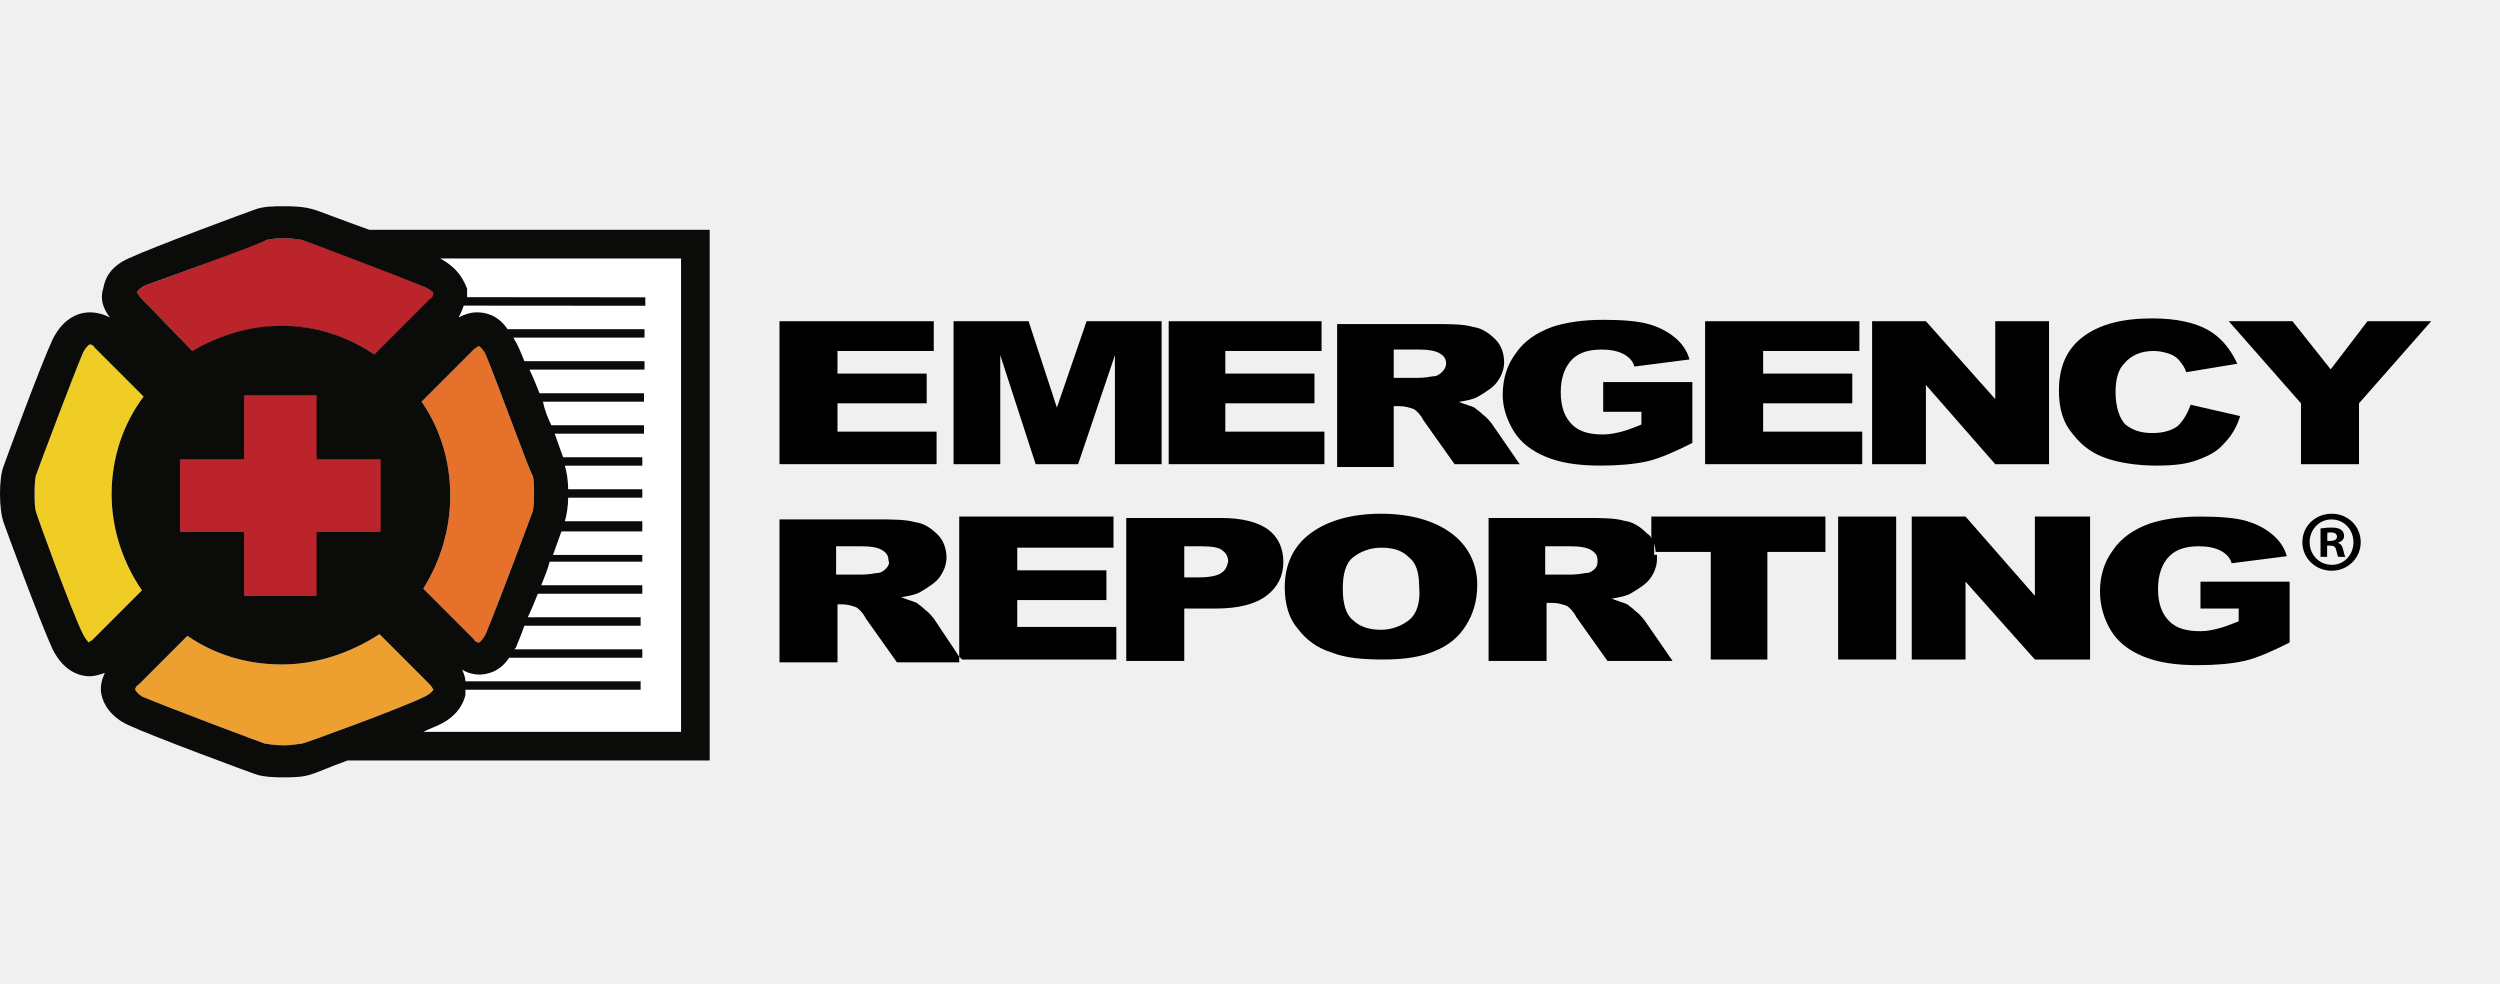
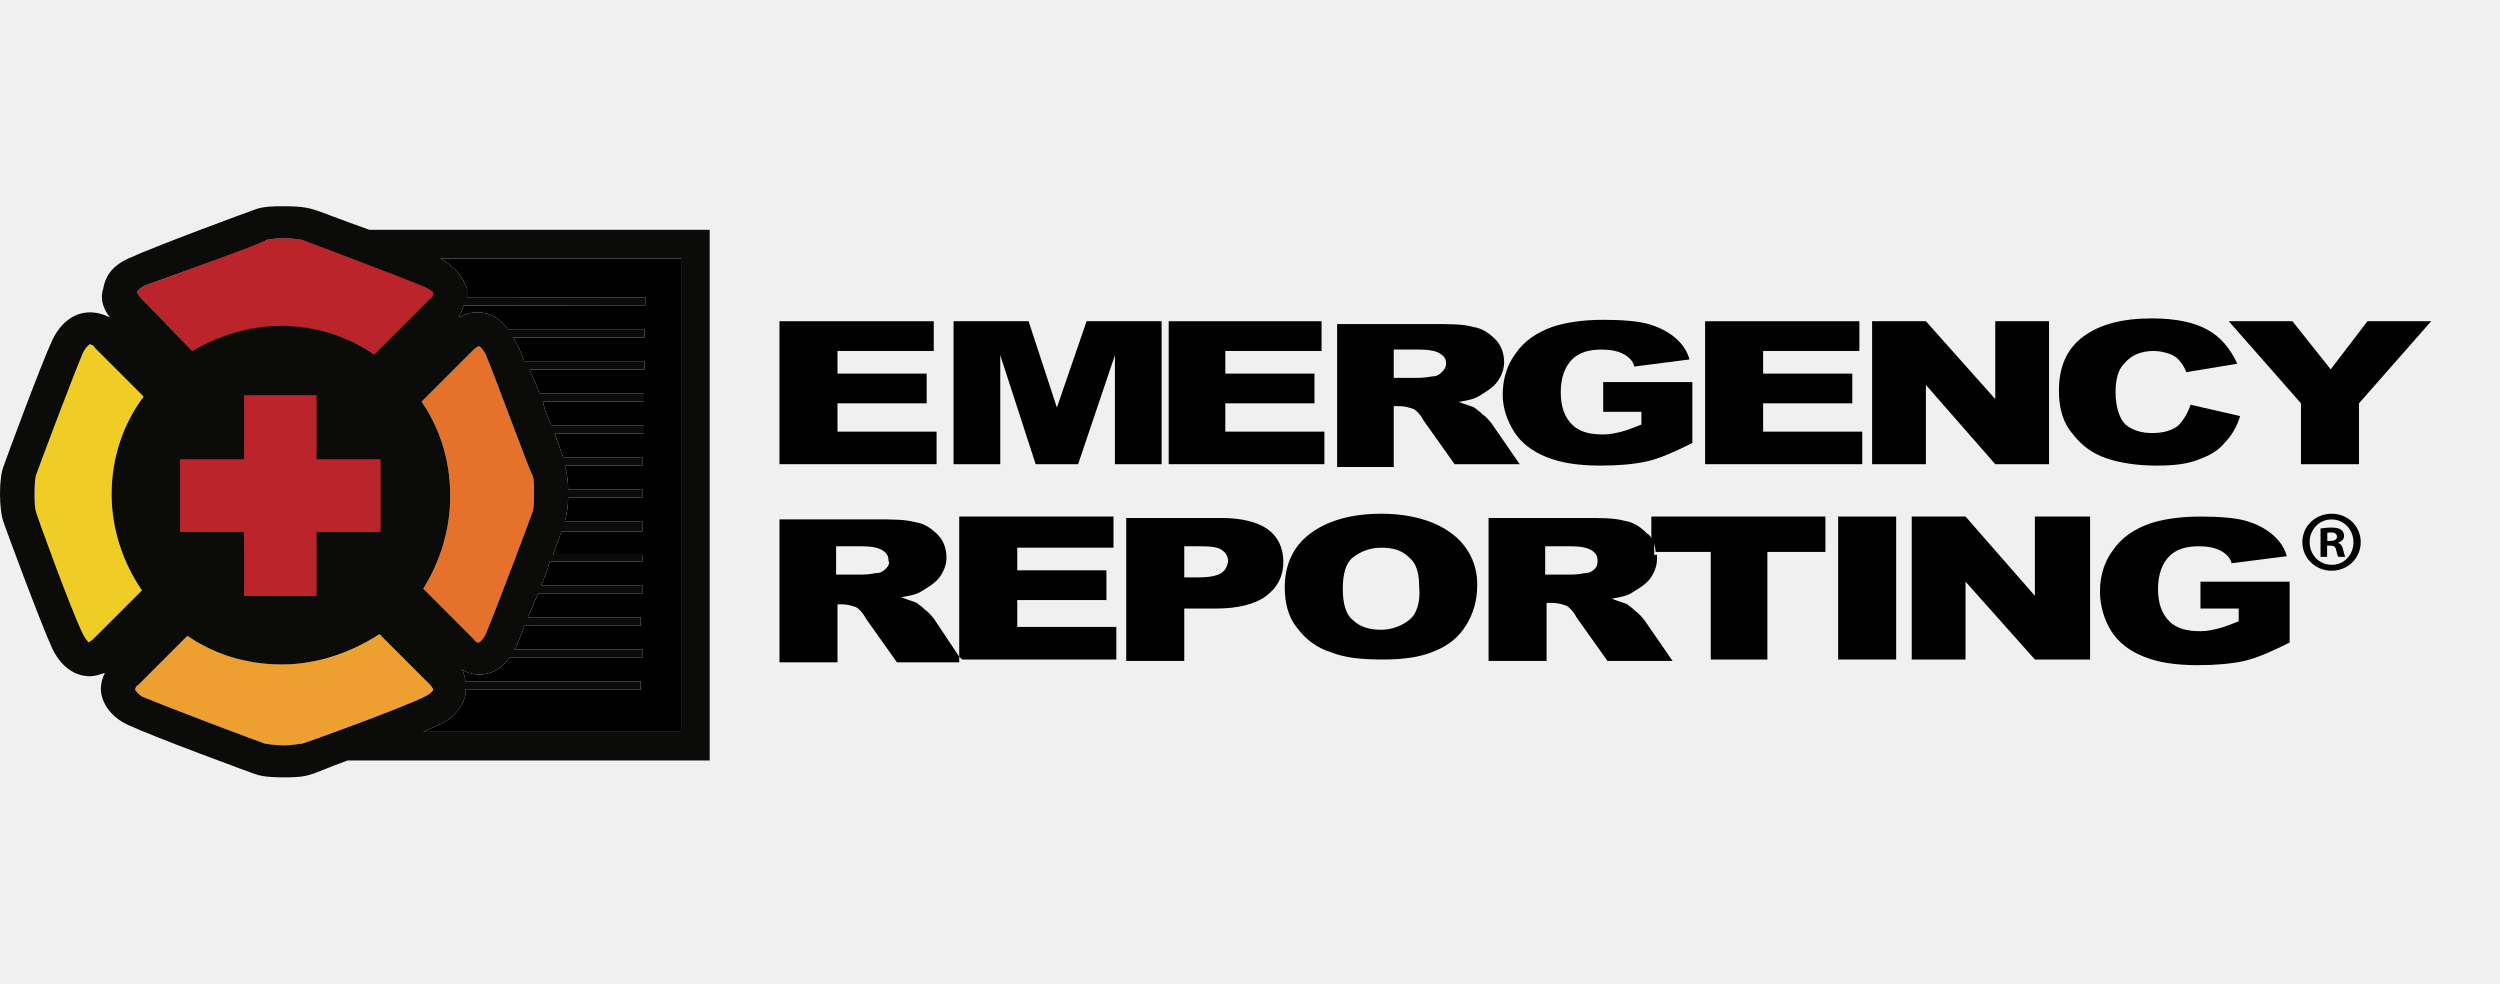
<svg xmlns="http://www.w3.org/2000/svg" width="122" height="48" viewBox="0 0 122 48">
  <g fill="none" fill-rule="evenodd" transform="translate(0 10)">
-     <path fill="#FFFFFF" d="M33.235,25.715 L20.657,25.715 C20.985,25.55 21.232,25.468 21.396,25.386 C22.301,24.975 22.63,24.317 22.712,23.906 C22.712,23.824 22.712,23.742 22.712,23.659 L31.262,23.659 L31.262,23.248 L22.712,23.248 C22.712,23.084 22.63,22.837 22.548,22.673 C22.794,22.837 23.123,22.919 23.37,22.919 C23.699,22.919 24.356,22.837 24.849,22.097 L31.344,22.097 L31.344,21.686 L25.096,21.686 L25.178,21.604 C25.261,21.357 25.425,21.029 25.59,20.535 L31.262,20.535 L31.262,20.124 L25.754,20.124 C25.918,19.795 26.083,19.384 26.247,18.973 L31.344,18.973 L31.344,18.562 L26.412,18.562 C26.576,18.151 26.741,17.74 26.823,17.411 L31.344,17.411 L31.344,17.082 L26.987,17.082 C27.152,16.589 27.316,16.178 27.398,15.931 L31.344,15.931 L31.344,15.438 L27.563,15.438 C27.645,15.191 27.727,14.698 27.727,14.287 L31.344,14.287 L31.344,13.876 L27.727,13.876 C27.727,13.465 27.645,12.971 27.563,12.725 L31.344,12.725 L31.344,12.314 L27.48,12.314 C27.398,12.067 27.234,11.656 27.069,11.163 L31.427,11.163 L31.427,10.752 L26.905,10.752 C26.741,10.423 26.576,10.012 26.494,9.601 L31.427,9.601 L31.427,9.19 L26.329,9.19 C26.165,8.779 26.001,8.367 25.836,8.038 L31.452,8.038 L31.452,7.627 L25.59,7.627 C25.425,7.216 25.261,6.805 25.096,6.559 C25.096,6.559 25.096,6.476 25.014,6.476 L31.452,6.476 L31.452,6.065 L24.767,6.065 C24.274,5.325 23.616,5.243 23.288,5.243 C22.959,5.243 22.712,5.325 22.383,5.49 C22.465,5.325 22.548,5.161 22.63,4.914 L31.491,4.921 L31.491,4.51 L22.794,4.503 C22.794,4.339 22.794,4.257 22.794,4.092 C22.63,3.681 22.383,3.106 21.479,2.612 L33.235,2.612 L33.235,25.715 Z" />
+     <path fill="#000000" d="M33.235,25.715 L20.657,25.715 C20.985,25.55 21.232,25.468 21.396,25.386 C22.301,24.975 22.63,24.317 22.712,23.906 C22.712,23.824 22.712,23.742 22.712,23.659 L31.262,23.659 L31.262,23.248 L22.712,23.248 C22.712,23.084 22.63,22.837 22.548,22.673 C22.794,22.837 23.123,22.919 23.37,22.919 C23.699,22.919 24.356,22.837 24.849,22.097 L31.344,22.097 L31.344,21.686 L25.096,21.686 L25.178,21.604 C25.261,21.357 25.425,21.029 25.59,20.535 L31.262,20.535 L31.262,20.124 L25.754,20.124 C25.918,19.795 26.083,19.384 26.247,18.973 L31.344,18.973 L31.344,18.562 L26.412,18.562 C26.576,18.151 26.741,17.74 26.823,17.411 L31.344,17.411 L31.344,17.082 L26.987,17.082 C27.152,16.589 27.316,16.178 27.398,15.931 L31.344,15.931 L31.344,15.438 L27.563,15.438 C27.645,15.191 27.727,14.698 27.727,14.287 L31.344,14.287 L31.344,13.876 L27.727,13.876 C27.727,13.465 27.645,12.971 27.563,12.725 L31.344,12.725 L31.344,12.314 L27.48,12.314 C27.398,12.067 27.234,11.656 27.069,11.163 L31.427,11.163 L31.427,10.752 L26.905,10.752 C26.741,10.423 26.576,10.012 26.494,9.601 L31.427,9.601 L31.427,9.19 L26.329,9.19 C26.165,8.779 26.001,8.367 25.836,8.038 L31.452,8.038 L31.452,7.627 L25.59,7.627 C25.425,7.216 25.261,6.805 25.096,6.559 C25.096,6.559 25.096,6.476 25.014,6.476 L31.452,6.476 L31.452,6.065 L24.767,6.065 C24.274,5.325 23.616,5.243 23.288,5.243 C22.959,5.243 22.712,5.325 22.383,5.49 C22.465,5.325 22.548,5.161 22.63,4.914 L31.491,4.921 L31.491,4.51 L22.794,4.503 C22.794,4.339 22.794,4.257 22.794,4.092 C22.63,3.681 22.383,3.106 21.479,2.612 L33.235,2.612 L33.235,25.715 Z" />
    <path fill="#BB242B" d="M6.729,4.277 C6.729,4.277 6.729,4.441 6.893,4.524 L9.442,7.155 C10.675,6.332 12.237,5.921 13.799,5.921 C15.444,5.921 17.088,6.414 18.321,7.319 L21.034,4.606 C21.116,4.524 21.199,4.359 21.199,4.359 C21.199,4.359 21.116,4.195 20.788,4.03 C19.637,3.455 15.033,1.81 14.786,1.728 C14.704,1.728 14.375,1.646 13.881,1.646 C13.388,1.646 13.142,1.728 13.059,1.728 C12.977,1.728 8.209,3.537 7.058,4.03 C6.811,4.113 6.729,4.195 6.729,4.277" />
    <path fill="#BB242B" d="M9.393,7.134 C10.626,6.394 12.106,5.901 13.75,5.901 C15.395,5.901 16.957,6.394 18.272,7.299 L20.985,4.586 C21.15,4.503 21.15,4.339 21.15,4.339 C21.15,4.257 21.068,4.174 20.739,4.01 C19.588,3.517 14.984,1.79 14.737,1.708 C14.655,1.708 14.326,1.626 13.833,1.626 C13.339,1.626 13.093,1.708 13.01,1.708 C13.01,1.79 8.242,3.517 7.091,3.928 C6.762,4.092 6.68,4.257 6.68,4.257 C6.68,4.257 6.762,4.421 6.844,4.503 L9.393,7.134" />
    <path fill="#E5712A" d="M21.972,14.205 C21.972,15.849 21.479,17.411 20.657,18.726 L23.123,21.193 C23.205,21.357 23.37,21.357 23.37,21.357 C23.37,21.357 23.534,21.275 23.699,20.946 C24.192,19.795 25.918,15.191 26.001,14.945 C26.083,14.616 26.083,13.465 26.001,13.218 C25.918,13.218 24.192,8.45 23.699,7.299 C23.534,6.97 23.37,6.887 23.37,6.887 C23.37,6.887 23.205,6.97 23.123,7.052 L20.574,9.601 C21.479,10.916 21.972,12.478 21.972,14.205" />
    <polyline fill="#BB242B" points="15.395 19.055 15.395 15.931 18.519 15.931 18.519 12.478 15.395 12.478 15.395 9.354 11.942 9.354 11.942 12.478 8.818 12.478 8.818 15.931 11.942 15.931 11.942 19.055 15.395 19.055" />
    <path fill="#F0CD25" d="M5.447,14.123 C5.447,12.314 6.022,10.669 7.009,9.354 L4.624,6.97 C4.542,6.805 4.378,6.805 4.378,6.805 C4.378,6.805 4.213,6.887 4.049,7.216 C3.556,8.367 1.829,12.971 1.747,13.218 C1.665,13.547 1.665,14.698 1.747,14.945 C1.747,15.027 3.474,19.795 4.049,20.946 C4.184,21.216 4.316,21.319 4.315,21.347 C4.357,21.325 4.475,21.26 4.542,21.193 L6.927,18.809 C6.022,17.493 5.447,15.849 5.447,14.123" />
    <path fill="#EDA02F" d="M18.519,20.946 C17.121,21.851 15.477,22.426 13.75,22.426 C12.024,22.426 10.462,21.933 9.146,21.029 L6.762,23.413 C6.598,23.495 6.598,23.659 6.598,23.659 C6.598,23.659 6.68,23.824 6.927,23.988 C8.078,24.482 12.682,26.208 12.928,26.29 C13.01,26.29 13.339,26.373 13.833,26.373 C14.326,26.373 14.573,26.29 14.737,26.29 C14.819,26.29 19.588,24.564 20.739,23.988 C21.068,23.824 21.15,23.659 21.15,23.659 C21.15,23.659 21.068,23.495 20.985,23.413 L18.519,20.946" />
    <path fill="#0B0B09" d="M33.235,25.715 L20.657,25.715 C20.985,25.55 21.232,25.468 21.396,25.386 C22.301,24.975 22.63,24.317 22.712,23.906 C22.712,23.824 22.712,23.742 22.712,23.659 L31.262,23.659 L31.262,23.248 L22.712,23.248 C22.712,23.084 22.63,22.837 22.548,22.673 C22.794,22.837 23.123,22.919 23.37,22.919 C23.699,22.919 24.356,22.837 24.849,22.097 L31.344,22.097 L31.344,21.686 L25.096,21.686 L25.178,21.604 C25.261,21.357 25.425,21.029 25.59,20.535 L31.262,20.535 L31.262,20.124 L25.754,20.124 C25.918,19.795 26.083,19.384 26.247,18.973 L31.344,18.973 L31.344,18.562 L26.412,18.562 C26.576,18.151 26.741,17.74 26.823,17.411 L31.344,17.411 L31.344,17.082 L26.987,17.082 C27.152,16.589 27.316,16.178 27.398,15.931 L31.344,15.931 L31.344,15.438 L27.563,15.438 C27.645,15.191 27.727,14.698 27.727,14.287 L31.344,14.287 L31.344,13.876 L27.727,13.876 C27.727,13.465 27.645,12.971 27.563,12.725 L31.344,12.725 L31.344,12.314 L27.48,12.314 C27.398,12.067 27.234,11.656 27.069,11.163 L31.427,11.163 L31.427,10.752 L26.905,10.752 C26.741,10.423 26.576,10.012 26.494,9.601 L31.427,9.601 L31.427,9.19 L26.329,9.19 C26.165,8.779 26.001,8.367 25.836,8.038 L31.452,8.038 L31.452,7.627 L25.59,7.627 C25.425,7.216 25.261,6.805 25.096,6.559 C25.096,6.559 25.096,6.476 25.014,6.476 L31.452,6.476 L31.452,6.065 L24.767,6.065 C24.274,5.325 23.616,5.243 23.288,5.243 C22.959,5.243 22.712,5.325 22.383,5.49 C22.465,5.325 22.548,5.161 22.63,4.914 L31.491,4.921 L31.491,4.51 L22.794,4.503 C22.794,4.339 22.794,4.257 22.794,4.092 C22.63,3.681 22.383,3.106 21.479,2.612 L33.235,2.612 L33.235,25.715 Z M8.818,15.931 L8.818,12.478 L11.942,12.478 L11.942,9.354 L15.395,9.354 L15.395,12.478 L18.519,12.478 L18.519,15.931 L15.395,15.931 L15.395,19.055 L11.942,19.055 L11.942,15.931 L8.818,15.931 Z M20.574,9.601 L23.123,7.052 C23.205,6.97 23.37,6.887 23.37,6.887 C23.37,6.887 23.534,6.97 23.699,7.299 C24.192,8.45 25.918,13.218 26.001,13.218 C26.083,13.465 26.083,14.616 26.001,14.945 C25.918,15.191 24.192,19.795 23.699,20.946 C23.534,21.275 23.37,21.357 23.37,21.357 C23.37,21.357 23.205,21.357 23.123,21.193 L20.657,18.726 C21.479,17.411 21.972,15.849 21.972,14.205 C21.972,12.478 21.479,10.916 20.574,9.601 Z M13.833,1.626 C14.326,1.626 14.655,1.708 14.737,1.708 C14.984,1.79 19.588,3.517 20.739,4.01 C21.068,4.174 21.15,4.257 21.15,4.339 C21.15,4.339 21.15,4.503 20.985,4.586 L18.272,7.299 C16.957,6.394 15.395,5.901 13.75,5.901 C12.106,5.901 10.626,6.394 9.393,7.134 L6.844,4.503 C6.762,4.421 6.68,4.257 6.68,4.257 C6.68,4.257 6.762,4.092 7.091,3.928 C8.242,3.517 13.01,1.79 13.01,1.708 C13.093,1.708 13.339,1.626 13.833,1.626 Z M4.315,21.347 C4.316,21.319 4.184,21.216 4.049,20.946 C3.474,19.795 1.747,15.027 1.747,14.945 C1.665,14.698 1.665,13.547 1.747,13.218 C1.829,12.971 3.556,8.367 4.049,7.216 C4.213,6.887 4.378,6.805 4.378,6.805 C4.378,6.805 4.542,6.805 4.624,6.97 L7.009,9.354 C6.022,10.669 5.447,12.314 5.447,14.123 C5.447,15.849 6.022,17.493 6.927,18.809 L4.542,21.193 C4.475,21.26 4.357,21.325 4.315,21.347 Z M12.928,26.29 C12.682,26.208 8.078,24.482 6.927,23.988 C6.68,23.824 6.598,23.659 6.598,23.659 C6.598,23.659 6.598,23.495 6.762,23.413 L9.146,21.029 C10.462,21.933 12.024,22.426 13.75,22.426 C15.477,22.426 17.121,21.851 18.519,20.946 L20.985,23.413 C21.068,23.495 21.15,23.659 21.15,23.659 C21.15,23.659 21.068,23.824 20.739,23.988 C19.588,24.564 14.819,26.29 14.737,26.29 C14.573,26.29 14.326,26.373 13.833,26.373 C13.339,26.373 13.01,26.29 12.928,26.29 Z M18.026,1.215 C16.628,0.721 15.395,0.228 15.313,0.228 C14.819,0.064 14.161,0.064 13.833,0.064 C13.422,0.064 12.846,0.064 12.435,0.228 C12.188,0.31 7.502,2.037 6.269,2.612 C5.365,3.023 5.118,3.599 5.036,4.092 C4.871,4.586 5.036,5.079 5.365,5.49 C5.036,5.325 4.707,5.243 4.378,5.243 C3.967,5.243 3.145,5.408 2.569,6.559 C1.994,7.792 0.267,12.478 0.185,12.725 C-0.062,13.3 -0.062,14.862 0.185,15.52 C0.267,15.767 1.994,20.453 2.569,21.686 C3.145,22.837 3.967,23.002 4.378,23.002 C4.624,23.002 4.871,22.919 5.118,22.837 C4.954,23.166 4.871,23.577 4.954,23.906 C5.036,24.317 5.365,24.975 6.269,25.386 C7.502,25.961 12.188,27.688 12.435,27.77 C12.846,27.935 13.586,27.935 13.833,27.935 C14.244,27.935 14.819,27.935 15.23,27.77 C15.313,27.77 16.052,27.441 16.957,27.112 L34.633,27.112 L34.633,1.215 L18.026,1.215 Z" />
    <polyline fill="#BB242B" points="15.451 19.069 15.451 15.944 18.575 15.944 18.575 12.409 15.451 12.409 15.451 9.285 11.916 9.285 11.916 12.409 8.791 12.409 8.791 15.944 11.916 15.944 11.916 19.069 15.451 19.069" />
    <path fill="#000000" d="M68.014,7.058 L69.257,7.058 C69.741,7.058 70.086,7.127 70.293,7.265 C70.501,7.403 70.57,7.541 70.57,7.749 C70.57,7.887 70.501,8.025 70.362,8.163 C70.225,8.301 70.086,8.37 69.879,8.37 C69.534,8.439 69.257,8.439 69.119,8.439 L68.014,8.439 L68.014,7.058 Z M68.014,9.82 L68.29,9.82 C68.567,9.82 68.774,9.89 68.981,9.958 C69.119,10.028 69.326,10.235 69.465,10.511 L70.984,12.652 L74.161,12.652 L72.78,10.649 C72.711,10.58 72.573,10.373 72.365,10.235 C72.158,10.028 72.02,9.958 71.951,9.89 C71.813,9.82 71.537,9.751 71.191,9.613 C71.606,9.544 71.951,9.475 72.158,9.337 C72.504,9.13 72.849,8.923 73.056,8.646 C73.264,8.37 73.401,8.025 73.401,7.679 C73.401,7.265 73.264,6.85 72.987,6.574 C72.711,6.298 72.365,6.022 71.882,5.953 C71.398,5.814 70.777,5.814 69.879,5.814 L65.252,5.814 L65.252,12.79 L68.014,12.79 L68.014,9.82 Z" />
    <path fill="#000000" d="M73.885,11.064 C74.23,11.616 74.783,12.031 75.473,12.307 C76.164,12.583 76.993,12.721 78.098,12.721 C78.996,12.721 79.756,12.652 80.377,12.514 C80.999,12.376 81.759,12.031 82.587,11.616 L82.587,8.646 L78.236,8.646 L78.236,10.097 L80.101,10.097 L80.101,10.718 C79.756,10.857 79.41,10.995 79.134,11.064 C78.858,11.133 78.581,11.202 78.236,11.202 C77.546,11.202 77.062,11.064 76.717,10.718 C76.371,10.373 76.164,9.89 76.164,9.13 C76.164,8.439 76.371,7.887 76.717,7.541 C77.062,7.196 77.546,7.058 78.167,7.058 C78.581,7.058 78.927,7.127 79.203,7.265 C79.48,7.403 79.687,7.61 79.756,7.887 L82.449,7.541 C82.311,7.058 82.035,6.712 81.69,6.436 C81.344,6.16 80.93,5.953 80.446,5.814 C79.963,5.676 79.203,5.607 78.236,5.607 C77.2,5.607 76.371,5.746 75.75,5.953 C74.99,6.229 74.369,6.643 73.954,7.265 C73.54,7.818 73.332,8.508 73.332,9.268 C73.332,9.89 73.54,10.511 73.885,11.064" />
    <polyline fill="#000000" points="90.876 11.064 86.041 11.064 86.041 9.682 90.392 9.682 90.392 8.232 86.041 8.232 86.041 7.127 90.738 7.127 90.738 5.676 83.209 5.676 83.209 12.652 90.876 12.652 90.876 11.064" />
    <polyline fill="#000000" points="93.984 8.785 97.368 12.652 99.993 12.652 99.993 5.676 97.368 5.676 97.368 9.475 93.984 5.676 91.359 5.676 91.359 12.652 93.984 12.652 93.984 8.785" />
    <path fill="#000000" d="M102.824,12.376 C103.446,12.583 104.275,12.721 105.242,12.721 C106.071,12.721 106.692,12.652 107.245,12.445 C107.797,12.238 108.212,12.031 108.557,11.616 C108.903,11.271 109.179,10.787 109.317,10.304 L106.9,9.751 C106.761,10.166 106.554,10.511 106.278,10.787 C106.002,10.995 105.587,11.133 105.035,11.133 C104.482,11.133 104.068,10.995 103.722,10.718 C103.446,10.442 103.239,9.89 103.239,9.13 C103.239,8.508 103.377,8.025 103.653,7.749 C103.999,7.334 104.482,7.127 105.104,7.127 C105.38,7.127 105.656,7.196 105.864,7.265 C106.071,7.334 106.278,7.472 106.416,7.679 C106.485,7.749 106.623,7.956 106.692,8.163 L109.179,7.749 C108.833,6.989 108.35,6.436 107.728,6.091 C107.107,5.746 106.209,5.538 105.035,5.538 C103.584,5.538 102.479,5.814 101.65,6.436 C100.822,7.058 100.476,7.956 100.476,9.061 C100.476,9.958 100.683,10.649 101.167,11.202 C101.65,11.823 102.203,12.169 102.824,12.376" />
    <polyline fill="#000000" points="112.287 12.652 115.119 12.652 115.119 9.682 118.641 5.676 115.533 5.676 113.737 8.025 111.872 5.676 108.764 5.676 112.287 9.682 112.287 12.652" />
    <polyline fill="#000000" points="64.63 11.064 59.795 11.064 59.795 9.682 64.146 9.682 64.146 8.232 59.795 8.232 59.795 7.127 64.492 7.127 64.492 5.676 57.032 5.676 57.032 12.652 64.63 12.652 64.63 11.064" />
    <polyline fill="#000000" points="48.813 7.334 50.54 12.652 52.612 12.652 54.408 7.334 54.408 12.652 56.687 12.652 56.687 5.676 53.026 5.676 51.576 9.89 50.195 5.676 46.534 5.676 46.534 12.652 48.813 12.652 48.813 7.334" />
    <polyline fill="#000000" points="45.705 11.064 40.87 11.064 40.87 9.682 45.222 9.682 45.222 8.232 40.87 8.232 40.87 7.127 45.567 7.127 45.567 5.676 38.039 5.676 38.039 12.652 45.705 12.652 45.705 11.064" />
    <path fill="#000000" d="M43.219,17.763 C43.081,17.902 42.942,17.97 42.735,17.97 C42.39,18.04 42.114,18.04 41.975,18.04 L40.802,18.04 L40.802,16.658 L42.045,16.658 C42.528,16.658 42.874,16.727 43.081,16.866 C43.288,17.004 43.357,17.142 43.357,17.349 C43.426,17.487 43.357,17.625 43.219,17.763 Z M46.81,22.046 L45.567,20.181 C45.498,20.112 45.36,19.905 45.153,19.766 C44.946,19.559 44.807,19.49 44.738,19.421 C44.6,19.352 44.324,19.283 43.978,19.145 C44.393,19.076 44.738,19.006 44.946,18.868 C45.291,18.661 45.636,18.454 45.843,18.178 C46.05,17.902 46.189,17.556 46.189,17.211 C46.189,16.796 46.05,16.382 45.774,16.106 C45.498,15.829 45.153,15.553 44.669,15.484 C44.186,15.346 43.564,15.346 42.666,15.346 L38.039,15.346 L38.039,22.322 L40.87,22.322 L40.87,19.49 L41.078,19.49 C41.354,19.49 41.561,19.559 41.768,19.628 C41.906,19.697 42.114,19.905 42.252,20.181 L43.771,22.322 L46.949,22.322 L46.81,22.322 L46.81,22.046 Z" />
    <polyline fill="#000000" points="49.642 19.283 53.993 19.283 53.993 17.833 49.642 17.833 49.642 16.727 54.339 16.727 54.339 15.208 46.81 15.208 46.81 22.046 46.949 22.184 54.477 22.184 54.477 20.595 49.642 20.595 49.642 19.283" />
    <path fill="#000000" d="M59.588 17.97C59.381 18.109 58.966 18.178 58.483 18.178L57.792 18.178 57.792 16.658 58.621 16.658C59.174 16.658 59.519 16.727 59.657 16.866 59.864 17.004 59.933 17.211 59.933 17.418 59.864 17.694 59.795 17.833 59.588 17.97zM61.867 15.829C61.384 15.484 60.624 15.277 59.588 15.277L54.961 15.277 54.961 22.253 57.792 22.253 57.792 19.697 59.312 19.697C60.417 19.697 61.246 19.49 61.798 19.076 62.351 18.661 62.627 18.109 62.627 17.418 62.627 16.727 62.351 16.175 61.867 15.829zM68.774 20.25C68.429 20.526 67.945 20.733 67.393 20.733 66.84 20.733 66.357 20.595 66.011 20.25 65.666 19.974 65.528 19.421 65.528 18.73 65.528 18.04 65.666 17.487 66.011 17.211 66.357 16.934 66.84 16.727 67.393 16.727 68.014 16.727 68.429 16.866 68.774 17.211 69.119 17.487 69.257 17.97 69.257 18.661 69.326 19.421 69.119 19.974 68.774 20.25zM70.846 16.037C70.017 15.415 68.843 15.07 67.393 15.07 65.942 15.07 64.768 15.415 63.939 16.037 63.11 16.658 62.696 17.556 62.696 18.661 62.696 19.49 62.903 20.181 63.318 20.664 63.732 21.217 64.284 21.631 64.975 21.838 65.666 22.114 66.495 22.184 67.531 22.184 68.567 22.184 69.396 22.046 70.017 21.769 70.708 21.493 71.191 21.079 71.537 20.526 71.882 19.974 72.089 19.352 72.089 18.523 72.089 17.556 71.675 16.658 70.846 16.037zM77.822 17.763C77.684 17.902 77.546 17.97 77.338 17.97 76.993 18.04 76.717 18.04 76.578 18.04L75.405 18.04 75.405 16.658 76.648 16.658C77.131 16.658 77.477 16.727 77.684 16.866 77.891 17.004 77.96 17.142 77.96 17.349 77.96 17.487 77.96 17.625 77.822 17.763zM80.654 16.382C80.585 16.244 80.516 16.106 80.377 16.037 80.101 15.76 79.756 15.484 79.272 15.415 78.789 15.277 78.167 15.277 77.269 15.277L72.642 15.277 72.642 22.253 75.473 22.253 75.473 19.421 75.75 19.421C76.026 19.421 76.233 19.49 76.441 19.559 76.578 19.628 76.786 19.835 76.924 20.112L78.444 22.253 81.621 22.253 80.239 20.25C80.17 20.181 80.032 19.974 79.825 19.835 79.617 19.628 79.48 19.559 79.41 19.49 79.272 19.421 78.996 19.352 78.651 19.214 79.065 19.145 79.41 19.076 79.617 18.938 79.963 18.73 80.308 18.523 80.516 18.247 80.723 17.97 80.861 17.625 80.861 17.28 80.861 17.211 80.861 17.142 80.861 17.073L80.723 17.073 80.723 16.382 80.654 16.382z" />
    <path fill="#000000" d="M80.654,16.382 C80.723,16.52 80.792,16.727 80.792,16.934 L83.485,16.934 L83.485,22.184 L86.248,22.184 L86.248,16.934 L89.08,16.934 L89.08,15.208 L80.585,15.208 L80.585,16.382 L80.654,16.382" />
    <polygon fill="#000000" points="89.701 22.184 92.533 22.184 92.533 15.208 89.701 15.208" />
    <polyline fill="#000000" points="99.302 19.076 95.918 15.208 93.293 15.208 93.293 22.184 95.918 22.184 95.918 18.385 99.302 22.184 101.996 22.184 101.996 15.208 99.302 15.208 99.302 19.076" />
    <path fill="#000000" d="M107.383 19.697L109.248 19.697 109.248 20.319C108.903 20.457 108.557 20.595 108.281 20.664 108.004 20.733 107.728 20.802 107.383 20.802 106.692 20.802 106.209 20.664 105.864 20.319 105.518 19.974 105.311 19.49 105.311 18.73 105.311 18.04 105.518 17.487 105.864 17.142 106.209 16.796 106.692 16.658 107.314 16.658 107.728 16.658 108.074 16.727 108.35 16.866 108.626 17.004 108.833 17.211 108.903 17.487L111.596 17.142C111.458 16.658 111.182 16.313 110.836 16.037 110.491 15.76 110.077 15.553 109.593 15.415 109.11 15.277 108.35 15.208 107.383 15.208 106.347 15.208 105.518 15.346 104.897 15.553 104.137 15.829 103.515 16.244 103.101 16.866 102.686 17.418 102.479 18.109 102.479 18.868 102.479 19.559 102.686 20.25 103.032 20.802 103.377 21.355 103.929 21.769 104.62 22.046 105.311 22.322 106.14 22.46 107.245 22.46 108.143 22.46 108.903 22.391 109.524 22.253 110.146 22.114 110.906 21.769 111.734 21.355L111.734 18.385 107.383 18.385 107.383 19.697M113.572 16.397L113.724 16.397C113.901 16.397 114.045 16.337 114.045 16.194 114.045 16.067 113.952 15.983 113.749 15.983 113.665 15.983 113.605 15.991 113.572 16L113.572 16.397zM113.563 17.174L113.242 17.174 113.242 15.788C113.369 15.771 113.547 15.746 113.775 15.746 114.037 15.746 114.155 15.788 114.248 15.856 114.332 15.915 114.392 16.017 114.392 16.152 114.392 16.321 114.265 16.43 114.104 16.481L114.104 16.498C114.239 16.54 114.307 16.65 114.349 16.836 114.392 17.048 114.425 17.124 114.451 17.174L114.112 17.174C114.07 17.124 114.045 17.005 114.003 16.836 113.977 16.692 113.893 16.625 113.715 16.625L113.563 16.625 113.563 17.174zM113.775 15.349C113.174 15.349 112.71 15.847 112.71 16.456 112.71 17.073 113.174 17.563 113.791 17.563 114.392 17.572 114.848 17.073 114.848 16.464 114.848 15.847 114.392 15.349 113.783 15.349L113.775 15.349zM113.791 15.07C114.578 15.07 115.203 15.678 115.203 16.456 115.203 17.233 114.578 17.851 113.783 17.851 112.988 17.851 112.355 17.233 112.355 16.456 112.355 15.678 112.988 15.07 113.783 15.07L113.791 15.07z" />
  </g>
</svg>
